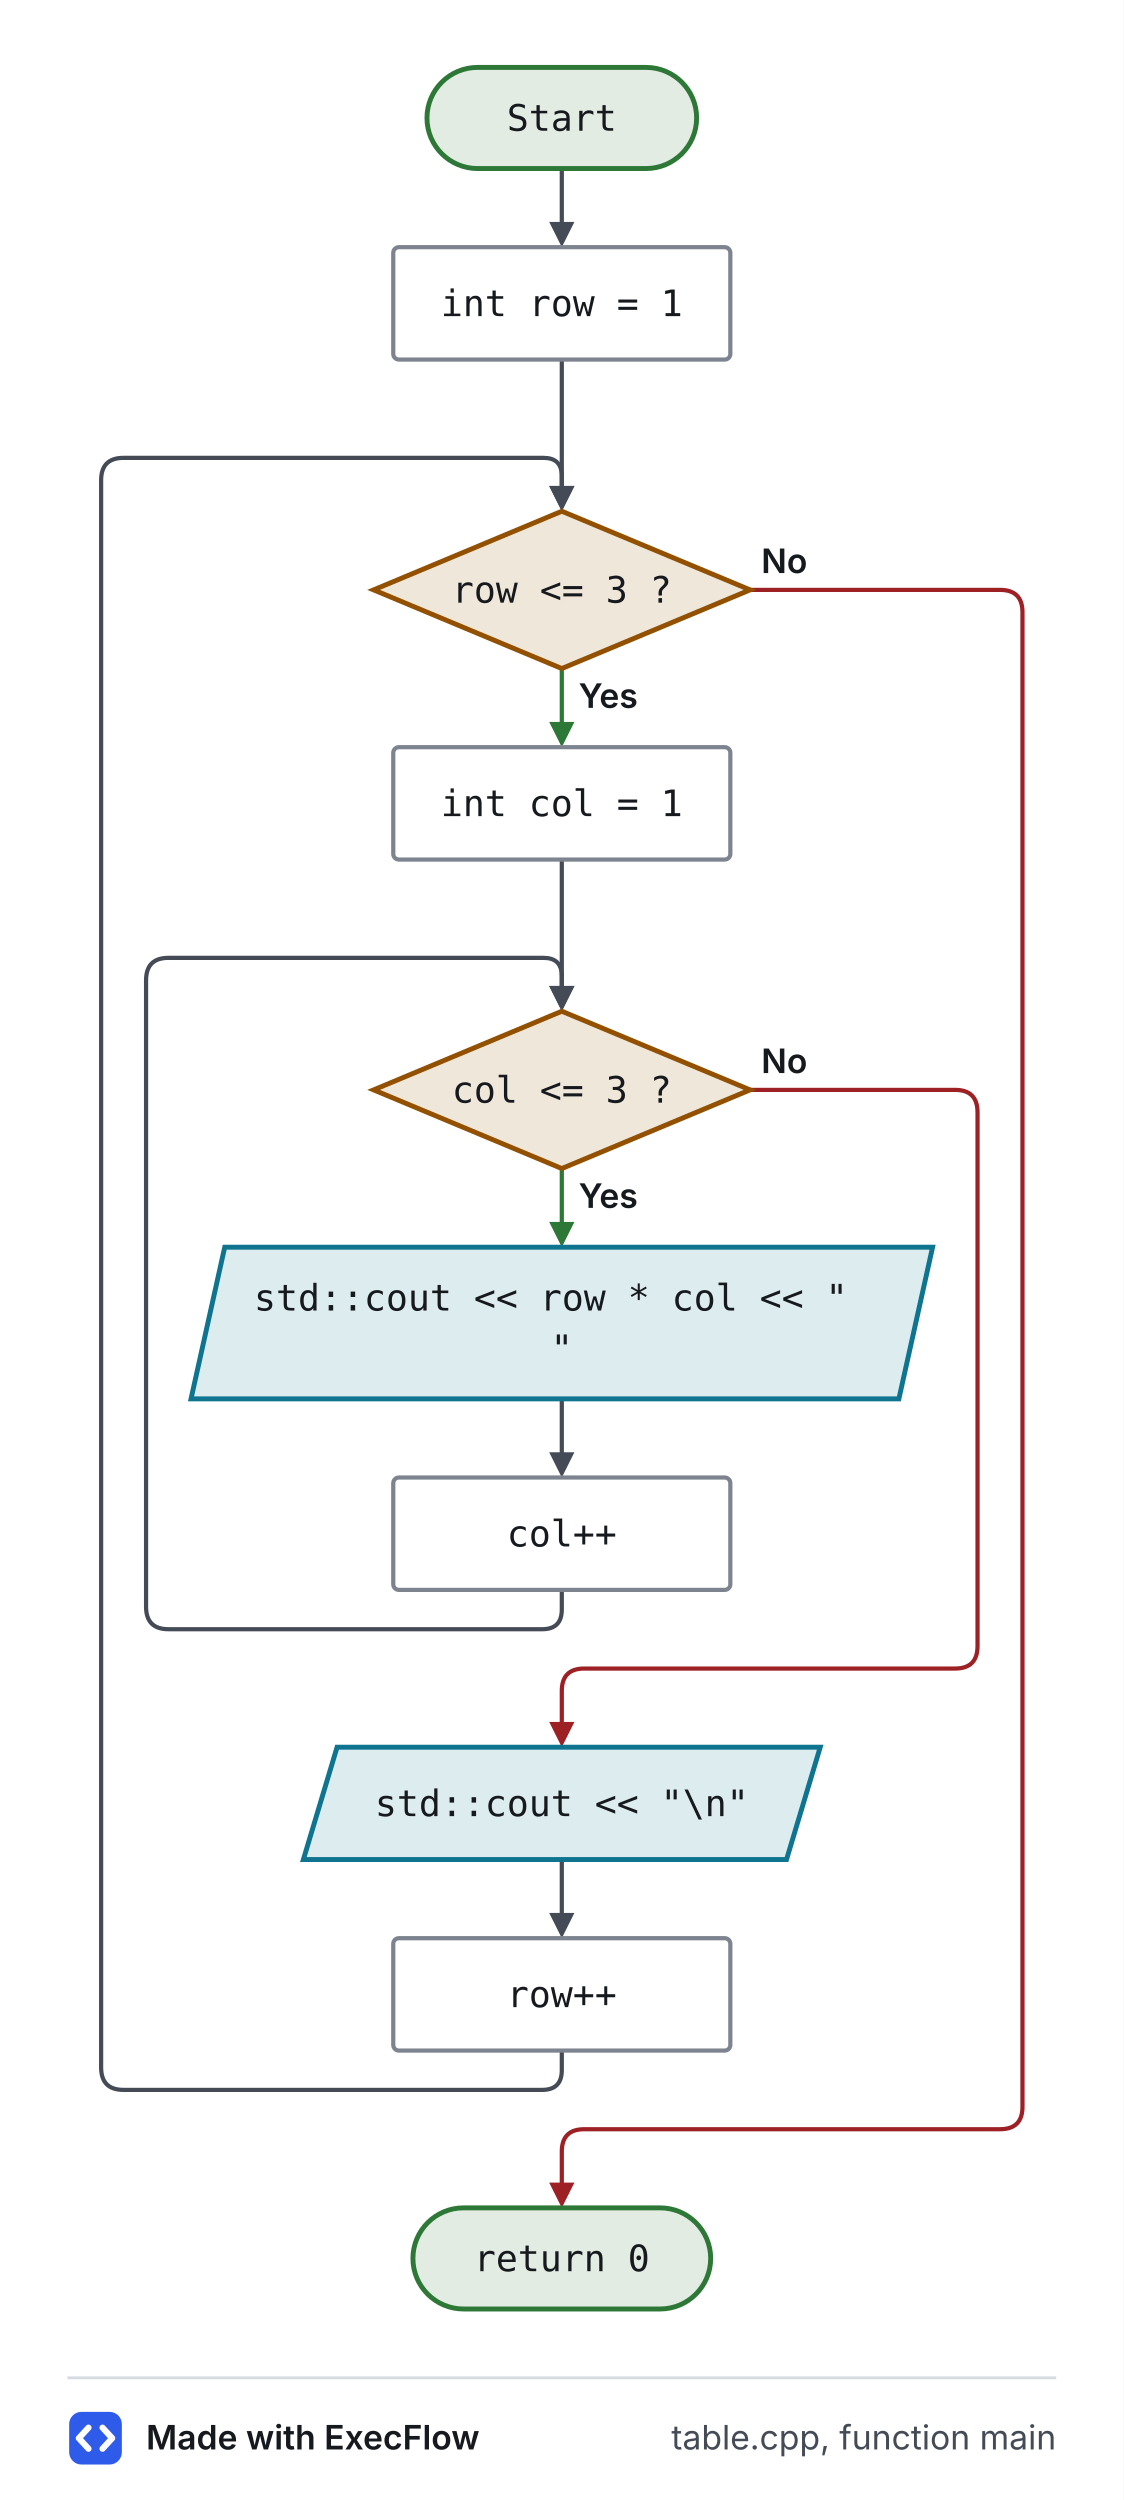
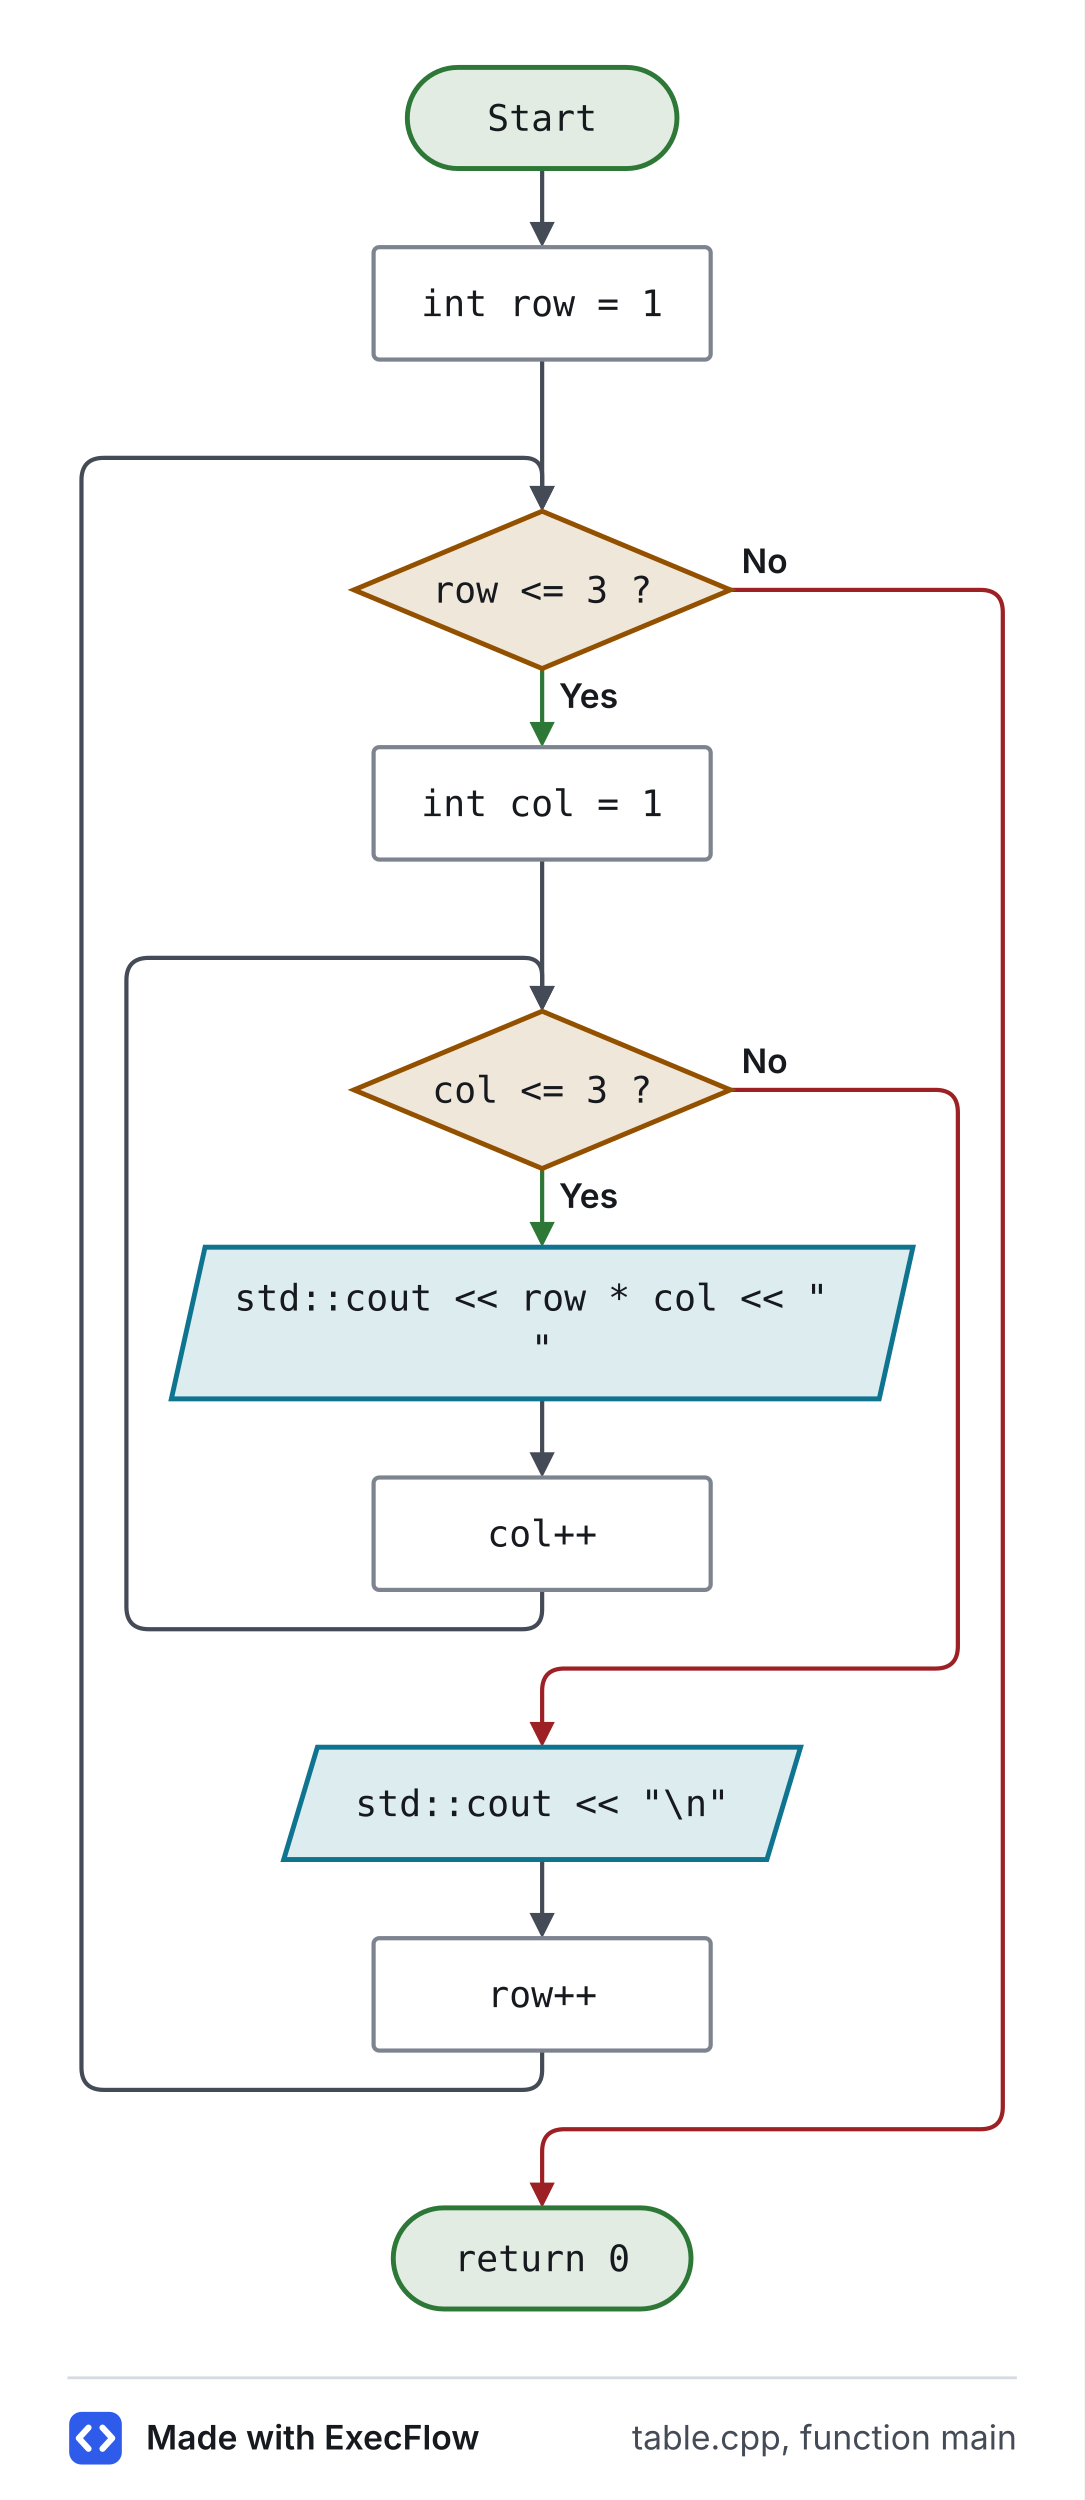
- <svg xmlns="http://www.w3.org/2000/svg" viewBox="0 0 400 890" width="400" height="890" role="img" aria-label="Flowchart of main in table.cpp">
-   <rect x="0" y="0" width="400" height="890" fill="#ffffff" />
-   <svg viewBox="0 0 376 846" width="376" height="846" x="12" y="0">
+ <svg xmlns="http://www.w3.org/2000/svg" viewBox="0 0 386 890" width="386" height="890" role="img" aria-label="Flowchart of main in table.cpp">
+   <rect x="0" y="0" width="386" height="890" fill="#ffffff" />
+   <svg viewBox="0 0 376 846" width="376" height="846" x="5" y="0">
    <g>
      <g>
        <path d="M188,60 L188,82" style="fill:none;stroke:#444b56;stroke-width:1.5;stroke-linejoin:round;stroke-linecap:round" />
        <polygon points="188,88 192.5,79 183.5,79" style="fill:#444b56;stroke:none" />
      </g>
      <g>
        <path d="M188,128 L188,176" style="fill:none;stroke:#444b56;stroke-width:1.5;stroke-linejoin:round;stroke-linecap:round" />
        <polygon points="188,182 192.5,173 183.5,173" style="fill:#444b56;stroke:none" />
      </g>
      <g>
        <path d="M188,238 L188,260" style="fill:none;stroke:#2d7737;stroke-width:1.5;stroke-linejoin:round;stroke-linecap:round" />
        <polygon points="188,266 192.5,257 183.5,257" style="fill:#2d7737;stroke:none" />
        <text x="194" y="252" text-anchor="start" style="fill:#16191d;font-family:&quot;Geist&quot;, ui-sans-serif, system-ui, -apple-system, &quot;Segoe UI&quot;, sans-serif;font-size:12px;font-weight:600">Yes</text>
      </g>
      <g>
        <path d="M188,306 L188,354" style="fill:none;stroke:#444b56;stroke-width:1.5;stroke-linejoin:round;stroke-linecap:round" />
        <polygon points="188,360 192.5,351 183.5,351" style="fill:#444b56;stroke:none" />
      </g>
      <g>
        <path d="M188,416 L188,438" style="fill:none;stroke:#2d7737;stroke-width:1.5;stroke-linejoin:round;stroke-linecap:round" />
        <polygon points="188,444 192.5,435 183.5,435" style="fill:#2d7737;stroke:none" />
        <text x="194" y="430" text-anchor="start" style="fill:#16191d;font-family:&quot;Geist&quot;, ui-sans-serif, system-ui, -apple-system, &quot;Segoe UI&quot;, sans-serif;font-size:12px;font-weight:600">Yes</text>
      </g>
      <g>
        <path d="M188,498 L188,520" style="fill:none;stroke:#444b56;stroke-width:1.5;stroke-linejoin:round;stroke-linecap:round" />
        <polygon points="188,526 192.5,517 183.5,517" style="fill:#444b56;stroke:none" />
      </g>
      <g>
        <path d="M188,566 L188,573 Q188,580 181,580 L48,580 Q40,580 40,572 L40,349 Q40,341 48,341 L181.5,341 Q188,341 188,347.5 L188,354" style="fill:none;stroke:#444b56;stroke-width:1.5;stroke-linejoin:round;stroke-linecap:round" />
        <polygon points="188,360 192.5,351 183.5,351" style="fill:#444b56;stroke:none" />
      </g>
      <g>
        <path d="M255,388 L328,388 Q336,388 336,396 L336,586 Q336,594 328,594 L196,594 Q188,594 188,602 L188,616" style="fill:none;stroke:#9d2025;stroke-width:1.5;stroke-linejoin:round;stroke-linecap:round" />
        <polygon points="188,622 192.5,613 183.5,613" style="fill:#9d2025;stroke:none" />
        <text x="259" y="382" text-anchor="start" style="fill:#16191d;font-family:&quot;Geist&quot;, ui-sans-serif, system-ui, -apple-system, &quot;Segoe UI&quot;, sans-serif;font-size:12px;font-weight:600">No</text>
      </g>
      <g>
        <path d="M188,662 L188,684" style="fill:none;stroke:#444b56;stroke-width:1.5;stroke-linejoin:round;stroke-linecap:round" />
        <polygon points="188,690 192.5,681 183.5,681" style="fill:#444b56;stroke:none" />
      </g>
      <g>
        <path d="M188,730 L188,737 Q188,744 181,744 L32,744 Q24,744 24,736 L24,171 Q24,163 32,163 L181.5,163 Q188,163 188,169.5 L188,176" style="fill:none;stroke:#444b56;stroke-width:1.5;stroke-linejoin:round;stroke-linecap:round" />
        <polygon points="188,182 192.5,173 183.5,173" style="fill:#444b56;stroke:none" />
      </g>
      <g>
        <path d="M255,210 L344,210 Q352,210 352,218 L352,750 Q352,758 344,758 L196,758 Q188,758 188,766 L188,780" style="fill:none;stroke:#9d2025;stroke-width:1.5;stroke-linejoin:round;stroke-linecap:round" />
        <polygon points="188,786 192.5,777 183.5,777" style="fill:#9d2025;stroke:none" />
        <text x="259" y="204" text-anchor="start" style="fill:#16191d;font-family:&quot;Geist&quot;, ui-sans-serif, system-ui, -apple-system, &quot;Segoe UI&quot;, sans-serif;font-size:12px;font-weight:600">No</text>
      </g>
    </g>
    <g>
      <g>
        <rect x="140" y="24" width="96" height="36" rx="18" style="fill:#e2ece3;stroke:#2d7737;stroke-width:1.75" />
        <text x="188" y="46.55" text-anchor="middle" style="fill:#16191d;font-family:&quot;JetBrains Mono&quot;, ui-monospace, &quot;Cascadia Mono&quot;, Consolas, monospace;font-size:13px">
          <tspan x="188" y="46.55">Start</tspan>
        </text>
      </g>
      <g>
        <rect x="128" y="88" width="120" height="40" rx="2" style="fill:#ffffff;stroke:#7d8490;stroke-width:1.5" />
        <text x="188" y="112.55" text-anchor="middle" style="fill:#16191d;font-family:&quot;JetBrains Mono&quot;, ui-monospace, &quot;Cascadia Mono&quot;, Consolas, monospace;font-size:13px">
          <tspan x="188" y="112.55">int row = 1</tspan>
        </text>
      </g>
      <g>
        <polygon points="188,182 255,210 188,238 121,210" style="fill:#f0e7db;stroke:#935100;stroke-width:1.75" />
        <text x="188" y="214.55" text-anchor="middle" style="fill:#16191d;font-family:&quot;JetBrains Mono&quot;, ui-monospace, &quot;Cascadia Mono&quot;, Consolas, monospace;font-size:13px">
          <tspan x="188" y="214.55">row &lt;= 3 ?</tspan>
        </text>
      </g>
      <g>
        <rect x="128" y="266" width="120" height="40" rx="2" style="fill:#ffffff;stroke:#7d8490;stroke-width:1.5" />
        <text x="188" y="290.55" text-anchor="middle" style="fill:#16191d;font-family:&quot;JetBrains Mono&quot;, ui-monospace, &quot;Cascadia Mono&quot;, Consolas, monospace;font-size:13px">
          <tspan x="188" y="290.55">int col = 1</tspan>
        </text>
      </g>
      <g>
        <polygon points="188,360 255,388 188,416 121,388" style="fill:#f0e7db;stroke:#935100;stroke-width:1.75" />
        <text x="188" y="392.55" text-anchor="middle" style="fill:#16191d;font-family:&quot;JetBrains Mono&quot;, ui-monospace, &quot;Cascadia Mono&quot;, Consolas, monospace;font-size:13px">
          <tspan x="188" y="392.55">col &lt;= 3 ?</tspan>
        </text>
      </g>
      <g>
        <polygon points="68,444 320,444 308,498 56,498" style="fill:#ddecef;stroke:#0e7490;stroke-width:1.75" />
        <text x="188" y="466.55" text-anchor="middle" style="fill:#16191d;font-family:&quot;JetBrains Mono&quot;, ui-monospace, &quot;Cascadia Mono&quot;, Consolas, monospace;font-size:13px">
          <tspan x="188" y="466.55">std::cout &lt;&lt; row * col &lt;&lt; "</tspan>
          <tspan x="188" y="484.55">"</tspan>
        </text>
      </g>
      <g>
        <rect x="128" y="526" width="120" height="40" rx="2" style="fill:#ffffff;stroke:#7d8490;stroke-width:1.5" />
        <text x="188" y="550.55" text-anchor="middle" style="fill:#16191d;font-family:&quot;JetBrains Mono&quot;, ui-monospace, &quot;Cascadia Mono&quot;, Consolas, monospace;font-size:13px">
          <tspan x="188" y="550.55">col++</tspan>
        </text>
      </g>
      <g>
        <polygon points="108,622 280,622 268,662 96,662" style="fill:#ddecef;stroke:#0e7490;stroke-width:1.75" />
        <text x="188" y="646.55" text-anchor="middle" style="fill:#16191d;font-family:&quot;JetBrains Mono&quot;, ui-monospace, &quot;Cascadia Mono&quot;, Consolas, monospace;font-size:13px">
          <tspan x="188" y="646.55">std::cout &lt;&lt; "\n"</tspan>
        </text>
      </g>
      <g>
        <rect x="128" y="690" width="120" height="40" rx="2" style="fill:#ffffff;stroke:#7d8490;stroke-width:1.5" />
        <text x="188" y="714.55" text-anchor="middle" style="fill:#16191d;font-family:&quot;JetBrains Mono&quot;, ui-monospace, &quot;Cascadia Mono&quot;, Consolas, monospace;font-size:13px">
          <tspan x="188" y="714.55">row++</tspan>
        </text>
      </g>
      <g>
        <rect x="135" y="786" width="106" height="36" rx="18" style="fill:#e2ece3;stroke:#2d7737;stroke-width:1.75" />
        <text x="188" y="808.55" text-anchor="middle" style="fill:#16191d;font-family:&quot;JetBrains Mono&quot;, ui-monospace, &quot;Cascadia Mono&quot;, Consolas, monospace;font-size:13px">
          <tspan x="188" y="808.55">return 0</tspan>
        </text>
      </g>
    </g>
  </svg>
  <g>
-     <line x1="24" y1="846.5" x2="376" y2="846.5" stroke="#d6dbe2" stroke-width="1" />
+     <line x1="24" y1="846.5" x2="362" y2="846.5" stroke="#d6dbe2" stroke-width="1" />
    <svg viewBox="0 0 32 32" width="20" height="20" aria-hidden="true" focusable="false" x="24" y="858">
      <rect x="1" y="1" width="30" height="30" rx="7" fill="#2f5bea" />
      <path d="M12 10L6.5 16L12 22M20 10L25.5 16L20 22" fill="none" stroke="#ffffff" stroke-width="3.5" stroke-linecap="round" stroke-linejoin="round" />
    </svg>
    <text x="52" y="872" style="fill:#16191d;font-family:&quot;Geist&quot;, ui-sans-serif, system-ui, -apple-system, &quot;Segoe UI&quot;, sans-serif;font-size:12px;font-weight:600">Made with ExecFlow</text>
-     <text x="376" y="872" text-anchor="end" style="fill:#444b56;font-family:&quot;Geist&quot;, ui-sans-serif, system-ui, -apple-system, &quot;Segoe UI&quot;, sans-serif;font-size:12px">table.cpp, function main</text>
+     <text x="362" y="872" text-anchor="end" style="fill:#444b56;font-family:&quot;Geist&quot;, ui-sans-serif, system-ui, -apple-system, &quot;Segoe UI&quot;, sans-serif;font-size:12px">table.cpp, function main</text>
  </g>
</svg>
